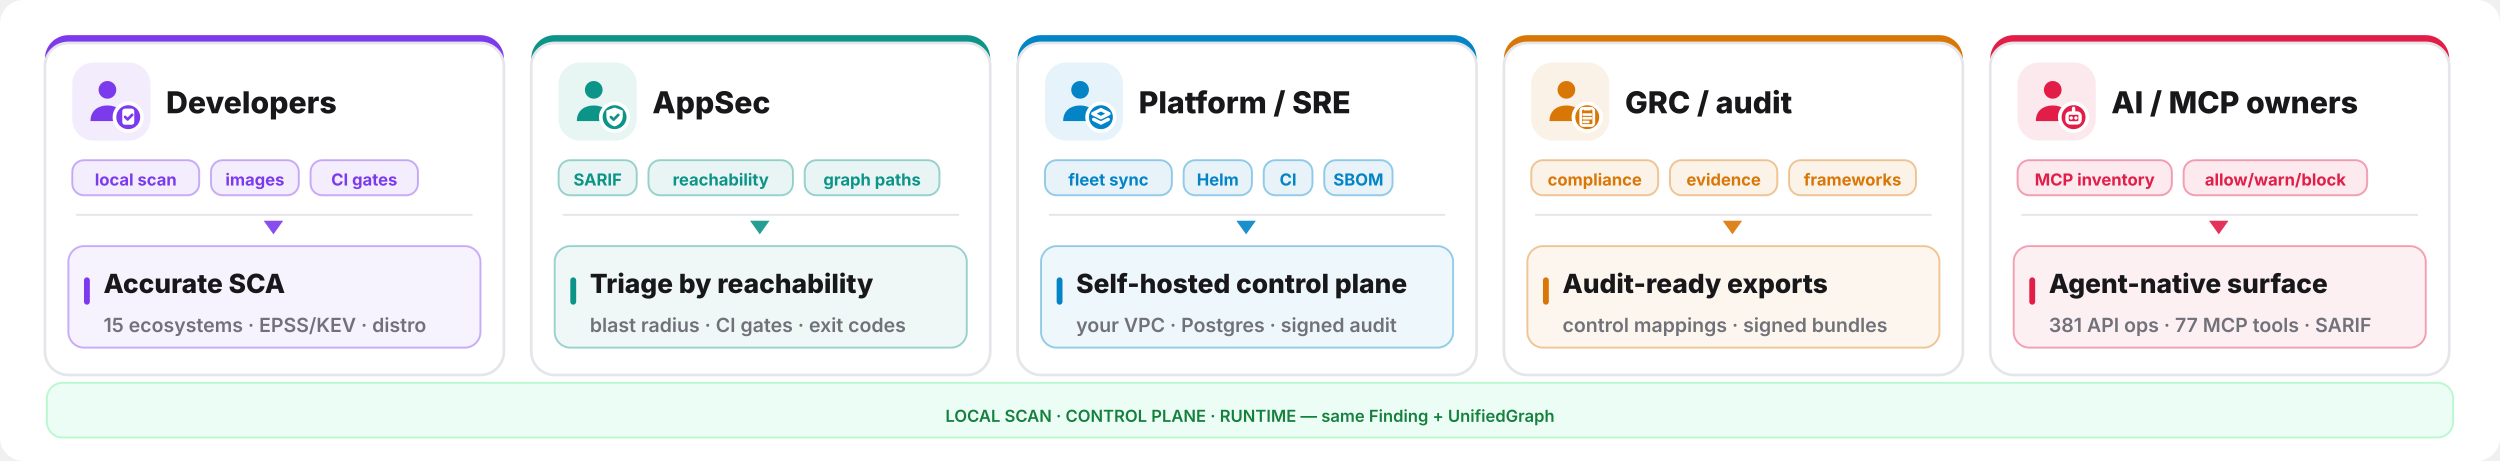
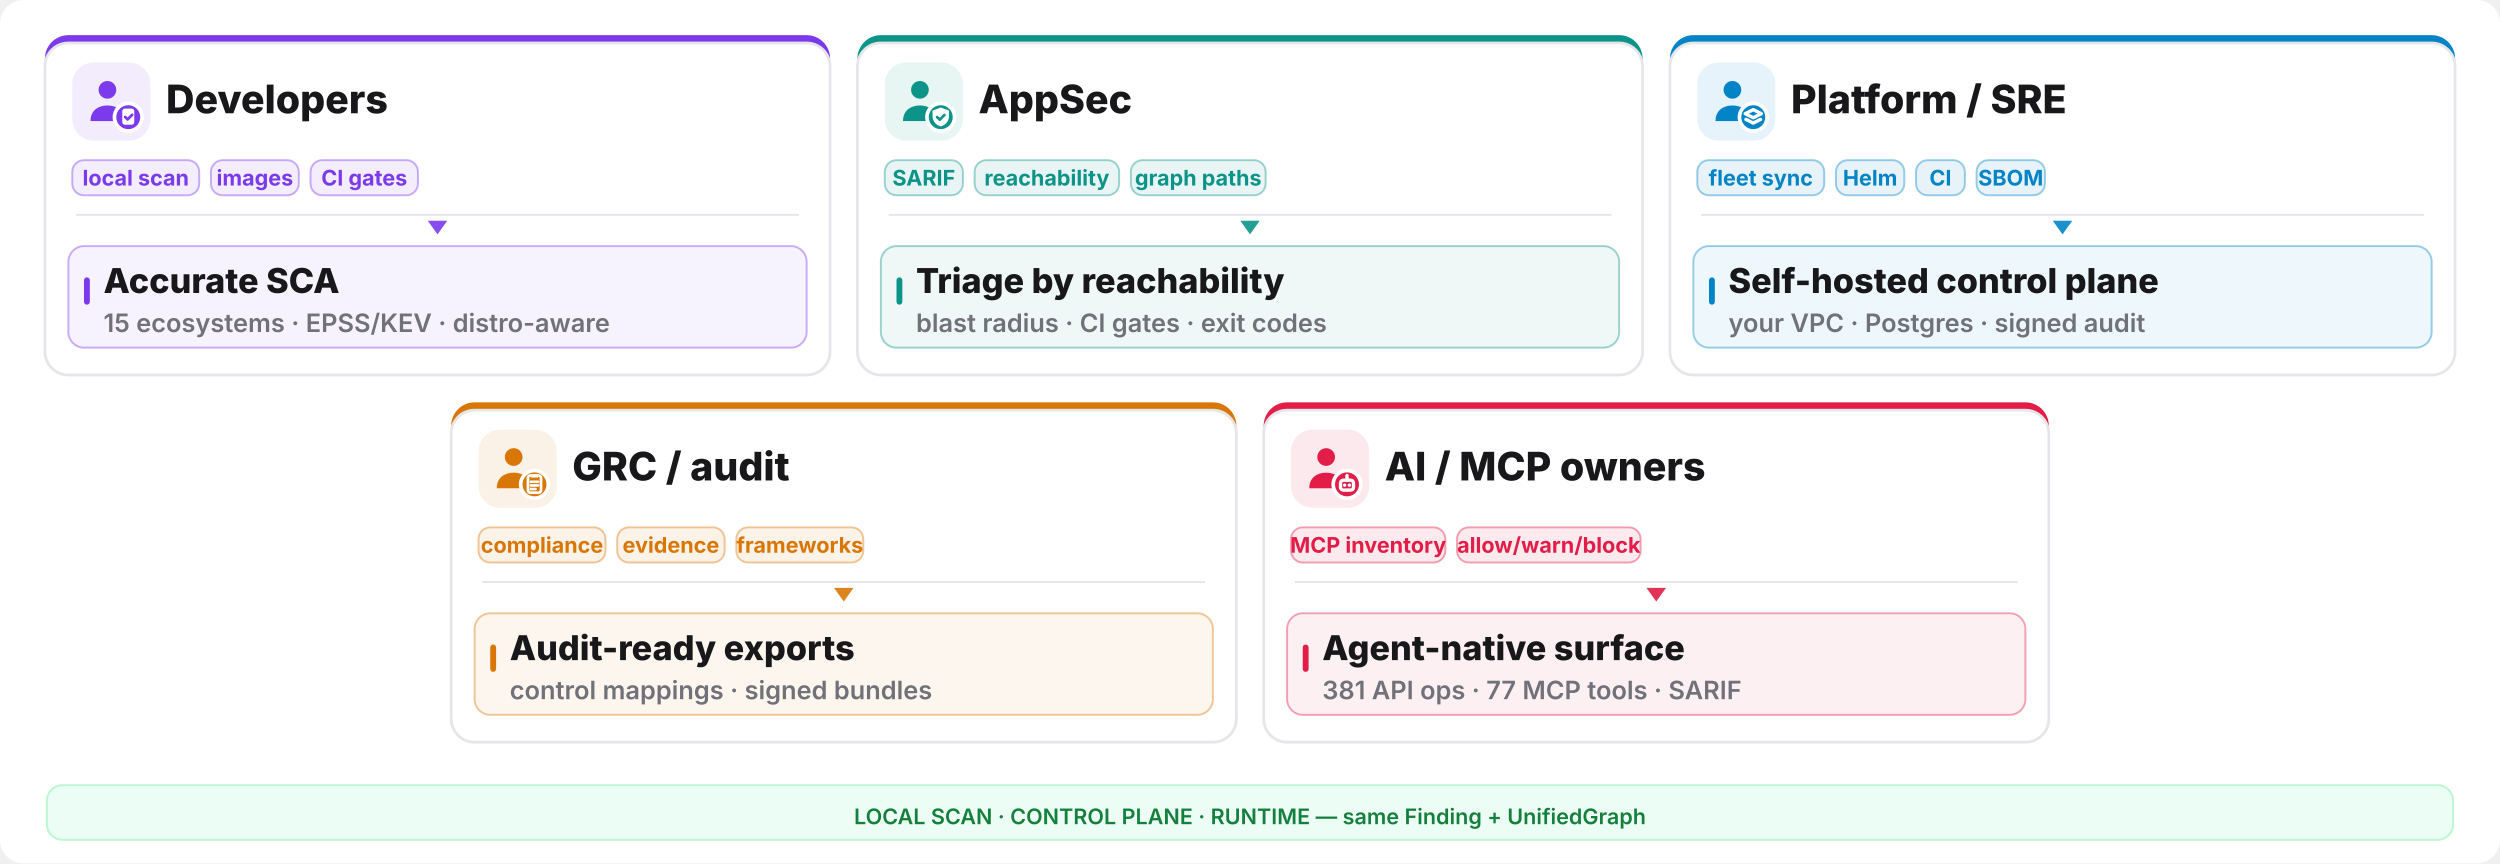
- <svg xmlns="http://www.w3.org/2000/svg" width="1280" height="236" viewBox="0 0 1280 236" fill="none">
-   <rect width="1280" height="236" rx="12" fill="#ffffff" />
-   <rect x="23" y="18" width="235" height="174" rx="12" fill="#7c3aed" />
-   <rect x="23" y="22" width="235" height="170" rx="12" fill="#ffffff" stroke="#e6e6ea" stroke-width="1.4" />
+ <svg xmlns="http://www.w3.org/2000/svg" width="1280" height="442" viewBox="0 0 1280 442" fill="none">
+   <rect width="1280" height="442" rx="12" fill="#ffffff" />
+   <rect x="23" y="18" width="402" height="174" rx="12" fill="#7c3aed" />
+   <rect x="23" y="22" width="402" height="170" rx="12" fill="#ffffff" stroke="#e6e6ea" stroke-width="1.4" />
  <rect x="37" y="32" width="40" height="40" rx="11" fill="#7c3aed" opacity="0.10" />
  <g transform="translate(41,36) scale(1.333333)">
    <circle cx="10.5" cy="7.5" r="3.4" fill="#7c3aed" />
    <path d="M4 19.5c0-4 2.9-6 6.5-6s6.5 2 6.5 6z" fill="#7c3aed" />
    <circle cx="18.5" cy="18" r="6" fill="#ffffff" />
    <circle cx="18.5" cy="18" r="4.6" fill="#7c3aed" />
    <g fill="none" stroke="#ffffff" stroke-width="1.3" stroke-linecap="round" stroke-linejoin="round">
      <rect x="16.2" y="14.7" width="4.6" height="6.2" rx="1" fill="#ffffff" stroke="none" />
      <path d="M17.3 17.9l.95.95 1.75-1.75" stroke="#7c3aed" stroke-width="1.05" />
    </g>
  </g>
-   <text x="85" y="58" font-family="Inter,system-ui,sans-serif" font-size="15.5" font-weight="800" fill="#18181b">Developers</text>
+   <text x="85" y="58" font-family="Inter,system-ui,sans-serif" font-size="20.15" font-weight="800" fill="#18181b">Developers</text>
  <rect x="37" y="82" width="65" height="18" rx="6" fill="#7c3aed" fill-opacity="0.09" stroke="#7c3aed" stroke-opacity="0.4" />
-   <text x="69.5" y="95" text-anchor="middle" font-family="Inter,system-ui,sans-serif" font-size="8.5" font-weight="700" fill="#7c3aed">local scan</text>
+   <text x="69.5" y="95" text-anchor="middle" font-family="Inter,system-ui,sans-serif" font-size="11.05" font-weight="700" fill="#7c3aed">local scan</text>
  <rect x="108" y="82" width="45" height="18" rx="6" fill="#7c3aed" fill-opacity="0.09" stroke="#7c3aed" stroke-opacity="0.4" />
-   <text x="130.5" y="95" text-anchor="middle" font-family="Inter,system-ui,sans-serif" font-size="8.5" font-weight="700" fill="#7c3aed">images</text>
+   <text x="130.5" y="95" text-anchor="middle" font-family="Inter,system-ui,sans-serif" font-size="11.05" font-weight="700" fill="#7c3aed">images</text>
  <rect x="159" y="82" width="55" height="18" rx="6" fill="#7c3aed" fill-opacity="0.09" stroke="#7c3aed" stroke-opacity="0.4" />
-   <text x="186.5" y="95" text-anchor="middle" font-family="Inter,system-ui,sans-serif" font-size="8.5" font-weight="700" fill="#7c3aed">CI gates</text>
-   <line x1="39" y1="110" x2="242" y2="110" stroke="#e6e6ea" stroke-width="1" />
-   <polygon points="140,120 135,113 145,113" fill="#7c3aed" opacity="0.9" />
-   <rect x="35" y="126" width="211" height="52" rx="8" fill="#7c3aed" opacity="0.07" />
-   <rect x="35" y="126" width="211" height="52" rx="8" fill="none" stroke="#7c3aed" opacity="0.4" />
+   <text x="186.5" y="95" text-anchor="middle" font-family="Inter,system-ui,sans-serif" font-size="11.05" font-weight="700" fill="#7c3aed">CI gates</text>
+   <line x1="39" y1="110" x2="409" y2="110" stroke="#e6e6ea" stroke-width="1" />
+   <polygon points="224,120 219,113 229,113" fill="#7c3aed" opacity="0.9" />
+   <rect x="35" y="126" width="378" height="52" rx="8" fill="#7c3aed" opacity="0.07" />
+   <rect x="35" y="126" width="378" height="52" rx="8" fill="none" stroke="#7c3aed" opacity="0.4" />
  <rect x="43" y="142" width="3" height="14" rx="1.5" fill="#7c3aed" />
-   <text x="53" y="150" font-family="Inter,system-ui,sans-serif" font-size="13.5" font-weight="800" fill="#18181b">Accurate SCA</text>
-   <text x="53" y="170" font-family="Inter,system-ui,sans-serif" font-size="10.0" font-weight="600" fill="#71717a">15 ecosystems · EPSS/KEV · distro</text>
-   <rect x="272" y="18" width="235" height="174" rx="12" fill="#0d9488" />
-   <rect x="272" y="22" width="235" height="170" rx="12" fill="#ffffff" stroke="#e6e6ea" stroke-width="1.4" />
-   <rect x="286" y="32" width="40" height="40" rx="11" fill="#0d9488" opacity="0.10" />
-   <g transform="translate(290,36) scale(1.333333)">
+   <text x="53" y="150" font-family="Inter,system-ui,sans-serif" font-size="17.55" font-weight="800" fill="#18181b">Accurate SCA</text>
+   <text x="53" y="170" font-family="Inter,system-ui,sans-serif" font-size="13.0" font-weight="600" fill="#71717a">15 ecosystems · EPSS/KEV · distro-aware</text>
+   <rect x="439" y="18" width="402" height="174" rx="12" fill="#0d9488" />
+   <rect x="439" y="22" width="402" height="170" rx="12" fill="#ffffff" stroke="#e6e6ea" stroke-width="1.4" />
+   <rect x="453" y="32" width="40" height="40" rx="11" fill="#0d9488" opacity="0.10" />
+   <g transform="translate(457,36) scale(1.333333)">
    <circle cx="10.5" cy="7.5" r="3.4" fill="#0d9488" />
    <path d="M4 19.5c0-4 2.9-6 6.5-6s6.5 2 6.5 6z" fill="#0d9488" />
    <circle cx="18.5" cy="18" r="6" fill="#ffffff" />
    <circle cx="18.5" cy="18" r="4.6" fill="#0d9488" />
    <g fill="none" stroke="#ffffff" stroke-width="1.3" stroke-linecap="round" stroke-linejoin="round">
      <path d="M18.5 14.3l3.15 1.15v2.1c0 2.1-1.4 3.5-3.15 4-1.75-.5-3.15-1.9-3.15-4v-2.1z" fill="#ffffff" stroke="none" />
      <path d="M17.1 17.95l1 1 1.8-1.8" stroke="#0d9488" stroke-width="1.05" />
    </g>
  </g>
-   <text x="334" y="58" font-family="Inter,system-ui,sans-serif" font-size="15.5" font-weight="800" fill="#18181b">AppSec</text>
-   <rect x="286" y="82" width="40" height="18" rx="6" fill="#0d9488" fill-opacity="0.09" stroke="#0d9488" stroke-opacity="0.4" />
-   <text x="306.0" y="95" text-anchor="middle" font-family="Inter,system-ui,sans-serif" font-size="8.5" font-weight="700" fill="#0d9488">SARIF</text>
-   <rect x="332" y="82" width="74" height="18" rx="6" fill="#0d9488" fill-opacity="0.09" stroke="#0d9488" stroke-opacity="0.4" />
-   <text x="369.0" y="95" text-anchor="middle" font-family="Inter,system-ui,sans-serif" font-size="8.5" font-weight="700" fill="#0d9488">reachability</text>
-   <rect x="412" y="82" width="69" height="18" rx="6" fill="#0d9488" fill-opacity="0.09" stroke="#0d9488" stroke-opacity="0.4" />
-   <text x="446.5" y="95" text-anchor="middle" font-family="Inter,system-ui,sans-serif" font-size="8.5" font-weight="700" fill="#0d9488">graph paths</text>
-   <line x1="288" y1="110" x2="491" y2="110" stroke="#e6e6ea" stroke-width="1" />
-   <polygon points="389,120 384,113 394,113" fill="#0d9488" opacity="0.9" />
-   <rect x="284" y="126" width="211" height="52" rx="8" fill="#0d9488" opacity="0.07" />
-   <rect x="284" y="126" width="211" height="52" rx="8" fill="none" stroke="#0d9488" opacity="0.4" />
-   <rect x="292" y="142" width="3" height="14" rx="1.5" fill="#0d9488" />
-   <text x="302" y="150" font-family="Inter,system-ui,sans-serif" font-size="13.5" font-weight="800" fill="#18181b">Triage by reachability</text>
-   <text x="302" y="170" font-family="Inter,system-ui,sans-serif" font-size="10.0" font-weight="600" fill="#71717a">blast radius · CI gates · exit codes</text>
-   <rect x="521" y="18" width="235" height="174" rx="12" fill="#0284c7" />
-   <rect x="521" y="22" width="235" height="170" rx="12" fill="#ffffff" stroke="#e6e6ea" stroke-width="1.4" />
-   <rect x="535" y="32" width="40" height="40" rx="11" fill="#0284c7" opacity="0.10" />
-   <g transform="translate(539,36) scale(1.333333)">
+   <text x="501" y="58" font-family="Inter,system-ui,sans-serif" font-size="20.15" font-weight="800" fill="#18181b">AppSec</text>
+   <rect x="453" y="82" width="40" height="18" rx="6" fill="#0d9488" fill-opacity="0.09" stroke="#0d9488" stroke-opacity="0.4" />
+   <text x="473.0" y="95" text-anchor="middle" font-family="Inter,system-ui,sans-serif" font-size="11.05" font-weight="700" fill="#0d9488">SARIF</text>
+   <rect x="499" y="82" width="74" height="18" rx="6" fill="#0d9488" fill-opacity="0.09" stroke="#0d9488" stroke-opacity="0.4" />
+   <text x="536.0" y="95" text-anchor="middle" font-family="Inter,system-ui,sans-serif" font-size="11.05" font-weight="700" fill="#0d9488">reachability</text>
+   <rect x="579" y="82" width="69" height="18" rx="6" fill="#0d9488" fill-opacity="0.09" stroke="#0d9488" stroke-opacity="0.4" />
+   <text x="613.5" y="95" text-anchor="middle" font-family="Inter,system-ui,sans-serif" font-size="11.05" font-weight="700" fill="#0d9488">graph paths</text>
+   <line x1="455" y1="110" x2="825" y2="110" stroke="#e6e6ea" stroke-width="1" />
+   <polygon points="640,120 635,113 645,113" fill="#0d9488" opacity="0.9" />
+   <rect x="451" y="126" width="378" height="52" rx="8" fill="#0d9488" opacity="0.07" />
+   <rect x="451" y="126" width="378" height="52" rx="8" fill="none" stroke="#0d9488" opacity="0.4" />
+   <rect x="459" y="142" width="3" height="14" rx="1.5" fill="#0d9488" />
+   <text x="469" y="150" font-family="Inter,system-ui,sans-serif" font-size="17.55" font-weight="800" fill="#18181b">Triage by reachability</text>
+   <text x="469" y="170" font-family="Inter,system-ui,sans-serif" font-size="13.0" font-weight="600" fill="#71717a">blast radius · CI gates · exit codes</text>
+   <rect x="855" y="18" width="402" height="174" rx="12" fill="#0284c7" />
+   <rect x="855" y="22" width="402" height="170" rx="12" fill="#ffffff" stroke="#e6e6ea" stroke-width="1.4" />
+   <rect x="869" y="32" width="40" height="40" rx="11" fill="#0284c7" opacity="0.10" />
+   <g transform="translate(873,36) scale(1.333333)">
    <circle cx="10.5" cy="7.5" r="3.4" fill="#0284c7" />
    <path d="M4 19.5c0-4 2.9-6 6.5-6s6.5 2 6.5 6z" fill="#0284c7" />
    <circle cx="18.5" cy="18" r="6" fill="#ffffff" />
    <circle cx="18.5" cy="18" r="4.6" fill="#0284c7" />
    <g fill="none" stroke="#ffffff" stroke-width="1.3" stroke-linecap="round" stroke-linejoin="round">
      <path d="M18.5 15.1l3.1 1.55-3.1 1.55-3.1-1.55z" />
      <path d="M15.7 18.85l2.8 1.4 2.8-1.4" />
    </g>
  </g>
-   <text x="583" y="58" font-family="Inter,system-ui,sans-serif" font-size="15.5" font-weight="800" fill="#18181b">Platform / SRE</text>
-   <rect x="535" y="82" width="65" height="18" rx="6" fill="#0284c7" fill-opacity="0.09" stroke="#0284c7" stroke-opacity="0.4" />
-   <text x="567.5" y="95" text-anchor="middle" font-family="Inter,system-ui,sans-serif" font-size="8.5" font-weight="700" fill="#0284c7">fleet sync</text>
-   <rect x="606" y="82" width="35" height="18" rx="6" fill="#0284c7" fill-opacity="0.09" stroke="#0284c7" stroke-opacity="0.4" />
-   <text x="623.5" y="95" text-anchor="middle" font-family="Inter,system-ui,sans-serif" font-size="8.5" font-weight="700" fill="#0284c7">Helm</text>
-   <rect x="647" y="82" width="25" height="18" rx="6" fill="#0284c7" fill-opacity="0.09" stroke="#0284c7" stroke-opacity="0.4" />
-   <text x="659.5" y="95" text-anchor="middle" font-family="Inter,system-ui,sans-serif" font-size="8.5" font-weight="700" fill="#0284c7">CI</text>
-   <rect x="678" y="82" width="35" height="18" rx="6" fill="#0284c7" fill-opacity="0.09" stroke="#0284c7" stroke-opacity="0.4" />
-   <text x="695.5" y="95" text-anchor="middle" font-family="Inter,system-ui,sans-serif" font-size="8.5" font-weight="700" fill="#0284c7">SBOM</text>
-   <line x1="537" y1="110" x2="740" y2="110" stroke="#e6e6ea" stroke-width="1" />
-   <polygon points="638,120 633,113 643,113" fill="#0284c7" opacity="0.9" />
-   <rect x="533" y="126" width="211" height="52" rx="8" fill="#0284c7" opacity="0.07" />
-   <rect x="533" y="126" width="211" height="52" rx="8" fill="none" stroke="#0284c7" opacity="0.4" />
-   <rect x="541" y="142" width="3" height="14" rx="1.5" fill="#0284c7" />
-   <text x="551" y="150" font-family="Inter,system-ui,sans-serif" font-size="13.5" font-weight="800" fill="#18181b">Self-hosted control plane</text>
-   <text x="551" y="170" font-family="Inter,system-ui,sans-serif" font-size="10.0" font-weight="600" fill="#71717a">your VPC · Postgres · signed audit</text>
-   <rect x="770" y="18" width="235" height="174" rx="12" fill="#d97706" />
-   <rect x="770" y="22" width="235" height="170" rx="12" fill="#ffffff" stroke="#e6e6ea" stroke-width="1.4" />
-   <rect x="784" y="32" width="40" height="40" rx="11" fill="#d97706" opacity="0.10" />
-   <g transform="translate(788,36) scale(1.333333)">
+   <text x="917" y="58" font-family="Inter,system-ui,sans-serif" font-size="20.15" font-weight="800" fill="#18181b">Platform / SRE</text>
+   <rect x="869" y="82" width="65" height="18" rx="6" fill="#0284c7" fill-opacity="0.09" stroke="#0284c7" stroke-opacity="0.4" />
+   <text x="901.5" y="95" text-anchor="middle" font-family="Inter,system-ui,sans-serif" font-size="11.05" font-weight="700" fill="#0284c7">fleet sync</text>
+   <rect x="940" y="82" width="35" height="18" rx="6" fill="#0284c7" fill-opacity="0.09" stroke="#0284c7" stroke-opacity="0.4" />
+   <text x="957.5" y="95" text-anchor="middle" font-family="Inter,system-ui,sans-serif" font-size="11.05" font-weight="700" fill="#0284c7">Helm</text>
+   <rect x="981" y="82" width="25" height="18" rx="6" fill="#0284c7" fill-opacity="0.09" stroke="#0284c7" stroke-opacity="0.4" />
+   <text x="993.5" y="95" text-anchor="middle" font-family="Inter,system-ui,sans-serif" font-size="11.05" font-weight="700" fill="#0284c7">CI</text>
+   <rect x="1012" y="82" width="35" height="18" rx="6" fill="#0284c7" fill-opacity="0.09" stroke="#0284c7" stroke-opacity="0.4" />
+   <text x="1029.5" y="95" text-anchor="middle" font-family="Inter,system-ui,sans-serif" font-size="11.05" font-weight="700" fill="#0284c7">SBOM</text>
+   <line x1="871" y1="110" x2="1241" y2="110" stroke="#e6e6ea" stroke-width="1" />
+   <polygon points="1056,120 1051,113 1061,113" fill="#0284c7" opacity="0.9" />
+   <rect x="867" y="126" width="378" height="52" rx="8" fill="#0284c7" opacity="0.07" />
+   <rect x="867" y="126" width="378" height="52" rx="8" fill="none" stroke="#0284c7" opacity="0.4" />
+   <rect x="875" y="142" width="3" height="14" rx="1.5" fill="#0284c7" />
+   <text x="885" y="150" font-family="Inter,system-ui,sans-serif" font-size="17.55" font-weight="800" fill="#18181b">Self-hosted control plane</text>
+   <text x="885" y="170" font-family="Inter,system-ui,sans-serif" font-size="13.0" font-weight="600" fill="#71717a">your VPC · Postgres · signed audit</text>
+   <rect x="231" y="206" width="402" height="174" rx="12" fill="#d97706" />
+   <rect x="231" y="210" width="402" height="170" rx="12" fill="#ffffff" stroke="#e6e6ea" stroke-width="1.4" />
+   <rect x="245" y="220" width="40" height="40" rx="11" fill="#d97706" opacity="0.10" />
+   <g transform="translate(249,224) scale(1.333333)">
    <circle cx="10.5" cy="7.5" r="3.4" fill="#d97706" />
    <path d="M4 19.5c0-4 2.9-6 6.5-6s6.5 2 6.5 6z" fill="#d97706" />
    <circle cx="18.5" cy="18" r="6" fill="#ffffff" />
    <circle cx="18.5" cy="18" r="4.6" fill="#d97706" />
    <g fill="none" stroke="#ffffff" stroke-width="1.3" stroke-linecap="round" stroke-linejoin="round">
      <rect x="16.0" y="14.6" width="5.0" height="6.6" rx="0.9" fill="none" stroke="#ffffff" stroke-width="1.05" />
      <path d="M17.2 14.2h2.6v1.2h-2.6z" fill="#ffffff" stroke="none" />
      <path d="M17.1 17.0h2.8 M17.1 18.4h2.8 M17.1 19.8h1.8" stroke="#ffffff" stroke-width="1.0" />
    </g>
  </g>
-   <text x="832" y="58" font-family="Inter,system-ui,sans-serif" font-size="15.5" font-weight="800" fill="#18181b">GRC / audit</text>
-   <rect x="784" y="82" width="65" height="18" rx="6" fill="#d97706" fill-opacity="0.09" stroke="#d97706" stroke-opacity="0.4" />
-   <text x="816.5" y="95" text-anchor="middle" font-family="Inter,system-ui,sans-serif" font-size="8.5" font-weight="700" fill="#d97706">compliance</text>
-   <rect x="855" y="82" width="55" height="18" rx="6" fill="#d97706" fill-opacity="0.09" stroke="#d97706" stroke-opacity="0.4" />
-   <text x="882.5" y="95" text-anchor="middle" font-family="Inter,system-ui,sans-serif" font-size="8.5" font-weight="700" fill="#d97706">evidence</text>
-   <rect x="916" y="82" width="65" height="18" rx="6" fill="#d97706" fill-opacity="0.09" stroke="#d97706" stroke-opacity="0.4" />
-   <text x="948.5" y="95" text-anchor="middle" font-family="Inter,system-ui,sans-serif" font-size="8.5" font-weight="700" fill="#d97706">frameworks</text>
-   <line x1="786" y1="110" x2="989" y2="110" stroke="#e6e6ea" stroke-width="1" />
-   <polygon points="887,120 882,113 892,113" fill="#d97706" opacity="0.9" />
-   <rect x="782" y="126" width="211" height="52" rx="8" fill="#d97706" opacity="0.07" />
-   <rect x="782" y="126" width="211" height="52" rx="8" fill="none" stroke="#d97706" opacity="0.4" />
-   <rect x="790" y="142" width="3" height="14" rx="1.5" fill="#d97706" />
-   <text x="800" y="150" font-family="Inter,system-ui,sans-serif" font-size="13.5" font-weight="800" fill="#18181b">Audit-ready exports</text>
-   <text x="800" y="170" font-family="Inter,system-ui,sans-serif" font-size="10.0" font-weight="600" fill="#71717a">control mappings · signed bundles</text>
-   <rect x="1019" y="18" width="235" height="174" rx="12" fill="#e11d48" />
-   <rect x="1019" y="22" width="235" height="170" rx="12" fill="#ffffff" stroke="#e6e6ea" stroke-width="1.4" />
-   <rect x="1033" y="32" width="40" height="40" rx="11" fill="#e11d48" opacity="0.10" />
-   <g transform="translate(1037,36) scale(1.333333)">
+   <text x="293" y="246" font-family="Inter,system-ui,sans-serif" font-size="20.15" font-weight="800" fill="#18181b">GRC / audit</text>
+   <rect x="245" y="270" width="65" height="18" rx="6" fill="#d97706" fill-opacity="0.09" stroke="#d97706" stroke-opacity="0.4" />
+   <text x="277.5" y="283" text-anchor="middle" font-family="Inter,system-ui,sans-serif" font-size="11.05" font-weight="700" fill="#d97706">compliance</text>
+   <rect x="316" y="270" width="55" height="18" rx="6" fill="#d97706" fill-opacity="0.09" stroke="#d97706" stroke-opacity="0.4" />
+   <text x="343.5" y="283" text-anchor="middle" font-family="Inter,system-ui,sans-serif" font-size="11.05" font-weight="700" fill="#d97706">evidence</text>
+   <rect x="377" y="270" width="65" height="18" rx="6" fill="#d97706" fill-opacity="0.09" stroke="#d97706" stroke-opacity="0.4" />
+   <text x="409.5" y="283" text-anchor="middle" font-family="Inter,system-ui,sans-serif" font-size="11.05" font-weight="700" fill="#d97706">frameworks</text>
+   <line x1="247" y1="298" x2="617" y2="298" stroke="#e6e6ea" stroke-width="1" />
+   <polygon points="432,308 427,301 437,301" fill="#d97706" opacity="0.9" />
+   <rect x="243" y="314" width="378" height="52" rx="8" fill="#d97706" opacity="0.07" />
+   <rect x="243" y="314" width="378" height="52" rx="8" fill="none" stroke="#d97706" opacity="0.4" />
+   <rect x="251" y="330" width="3" height="14" rx="1.5" fill="#d97706" />
+   <text x="261" y="338" font-family="Inter,system-ui,sans-serif" font-size="17.55" font-weight="800" fill="#18181b">Audit-ready exports</text>
+   <text x="261" y="358" font-family="Inter,system-ui,sans-serif" font-size="13.0" font-weight="600" fill="#71717a">control mappings · signed bundles</text>
+   <rect x="647" y="206" width="402" height="174" rx="12" fill="#e11d48" />
+   <rect x="647" y="210" width="402" height="170" rx="12" fill="#ffffff" stroke="#e6e6ea" stroke-width="1.4" />
+   <rect x="661" y="220" width="40" height="40" rx="11" fill="#e11d48" opacity="0.10" />
+   <g transform="translate(665,224) scale(1.333333)">
    <circle cx="10.5" cy="7.5" r="3.4" fill="#e11d48" />
    <path d="M4 19.5c0-4 2.9-6 6.5-6s6.5 2 6.5 6z" fill="#e11d48" />
    <circle cx="18.5" cy="18" r="6" fill="#ffffff" />
    <circle cx="18.5" cy="18" r="4.6" fill="#e11d48" />
    <g fill="none" stroke="#ffffff" stroke-width="1.3" stroke-linecap="round" stroke-linejoin="round">
      <rect x="16" y="16.4" width="5" height="3.8" rx="1.1" />
      <path d="M17.6 18.3h.01 M19.4 18.3h.01 M18.5 14.6v1.8" />
    </g>
  </g>
-   <text x="1081" y="58" font-family="Inter,system-ui,sans-serif" font-size="15.5" font-weight="800" fill="#18181b">AI / MCP owners</text>
-   <rect x="1033" y="82" width="79" height="18" rx="6" fill="#e11d48" fill-opacity="0.09" stroke="#e11d48" stroke-opacity="0.4" />
-   <text x="1072.5" y="95" text-anchor="middle" font-family="Inter,system-ui,sans-serif" font-size="8.5" font-weight="700" fill="#e11d48">MCP inventory</text>
-   <rect x="1118" y="82" width="94" height="18" rx="6" fill="#e11d48" fill-opacity="0.09" stroke="#e11d48" stroke-opacity="0.4" />
-   <text x="1165.0" y="95" text-anchor="middle" font-family="Inter,system-ui,sans-serif" font-size="8.5" font-weight="700" fill="#e11d48">allow/warn/block</text>
-   <line x1="1035" y1="110" x2="1238" y2="110" stroke="#e6e6ea" stroke-width="1" />
-   <polygon points="1136,120 1131,113 1141,113" fill="#e11d48" opacity="0.9" />
-   <rect x="1031" y="126" width="211" height="52" rx="8" fill="#e11d48" opacity="0.07" />
-   <rect x="1031" y="126" width="211" height="52" rx="8" fill="none" stroke="#e11d48" opacity="0.4" />
-   <rect x="1039" y="142" width="3" height="14" rx="1.5" fill="#e11d48" />
-   <text x="1049" y="150" font-family="Inter,system-ui,sans-serif" font-size="13.5" font-weight="800" fill="#18181b">Agent-native surface</text>
-   <text x="1049" y="170" font-family="Inter,system-ui,sans-serif" font-size="10.0" font-weight="600" fill="#71717a">381 API ops · 77 MCP tools · SARIF</text>
-   <rect x="24" y="196" width="1232" height="28" rx="8" fill="#ecfdf5" stroke="#bbf7d0" />
-   <text x="640" y="216" text-anchor="middle" font-family="Inter,system-ui,sans-serif" font-size="8.5" font-weight="600" fill="#15803d">LOCAL SCAN · CONTROL PLANE · RUNTIME — same Finding + UnifiedGraph</text>
+   <text x="709" y="246" font-family="Inter,system-ui,sans-serif" font-size="20.15" font-weight="800" fill="#18181b">AI / MCP owners</text>
+   <rect x="661" y="270" width="79" height="18" rx="6" fill="#e11d48" fill-opacity="0.09" stroke="#e11d48" stroke-opacity="0.4" />
+   <text x="700.5" y="283" text-anchor="middle" font-family="Inter,system-ui,sans-serif" font-size="11.05" font-weight="700" fill="#e11d48">MCP inventory</text>
+   <rect x="746" y="270" width="94" height="18" rx="6" fill="#e11d48" fill-opacity="0.09" stroke="#e11d48" stroke-opacity="0.4" />
+   <text x="793.0" y="283" text-anchor="middle" font-family="Inter,system-ui,sans-serif" font-size="11.05" font-weight="700" fill="#e11d48">allow/warn/block</text>
+   <line x1="663" y1="298" x2="1033" y2="298" stroke="#e6e6ea" stroke-width="1" />
+   <polygon points="848,308 843,301 853,301" fill="#e11d48" opacity="0.9" />
+   <rect x="659" y="314" width="378" height="52" rx="8" fill="#e11d48" opacity="0.07" />
+   <rect x="659" y="314" width="378" height="52" rx="8" fill="none" stroke="#e11d48" opacity="0.4" />
+   <rect x="667" y="330" width="3" height="14" rx="1.5" fill="#e11d48" />
+   <text x="677" y="338" font-family="Inter,system-ui,sans-serif" font-size="17.55" font-weight="800" fill="#18181b">Agent-native surface</text>
+   <text x="677" y="358" font-family="Inter,system-ui,sans-serif" font-size="13.0" font-weight="600" fill="#71717a">381 API ops · 77 MCP tools · SARIF</text>
+   <rect x="24" y="402" width="1232" height="28" rx="8" fill="#ecfdf5" stroke="#bbf7d0" />
+   <text x="640" y="422" text-anchor="middle" font-family="Inter,system-ui,sans-serif" font-size="11.05" font-weight="600" fill="#15803d">LOCAL SCAN · CONTROL PLANE · RUNTIME — same Finding + UnifiedGraph</text>
</svg>
